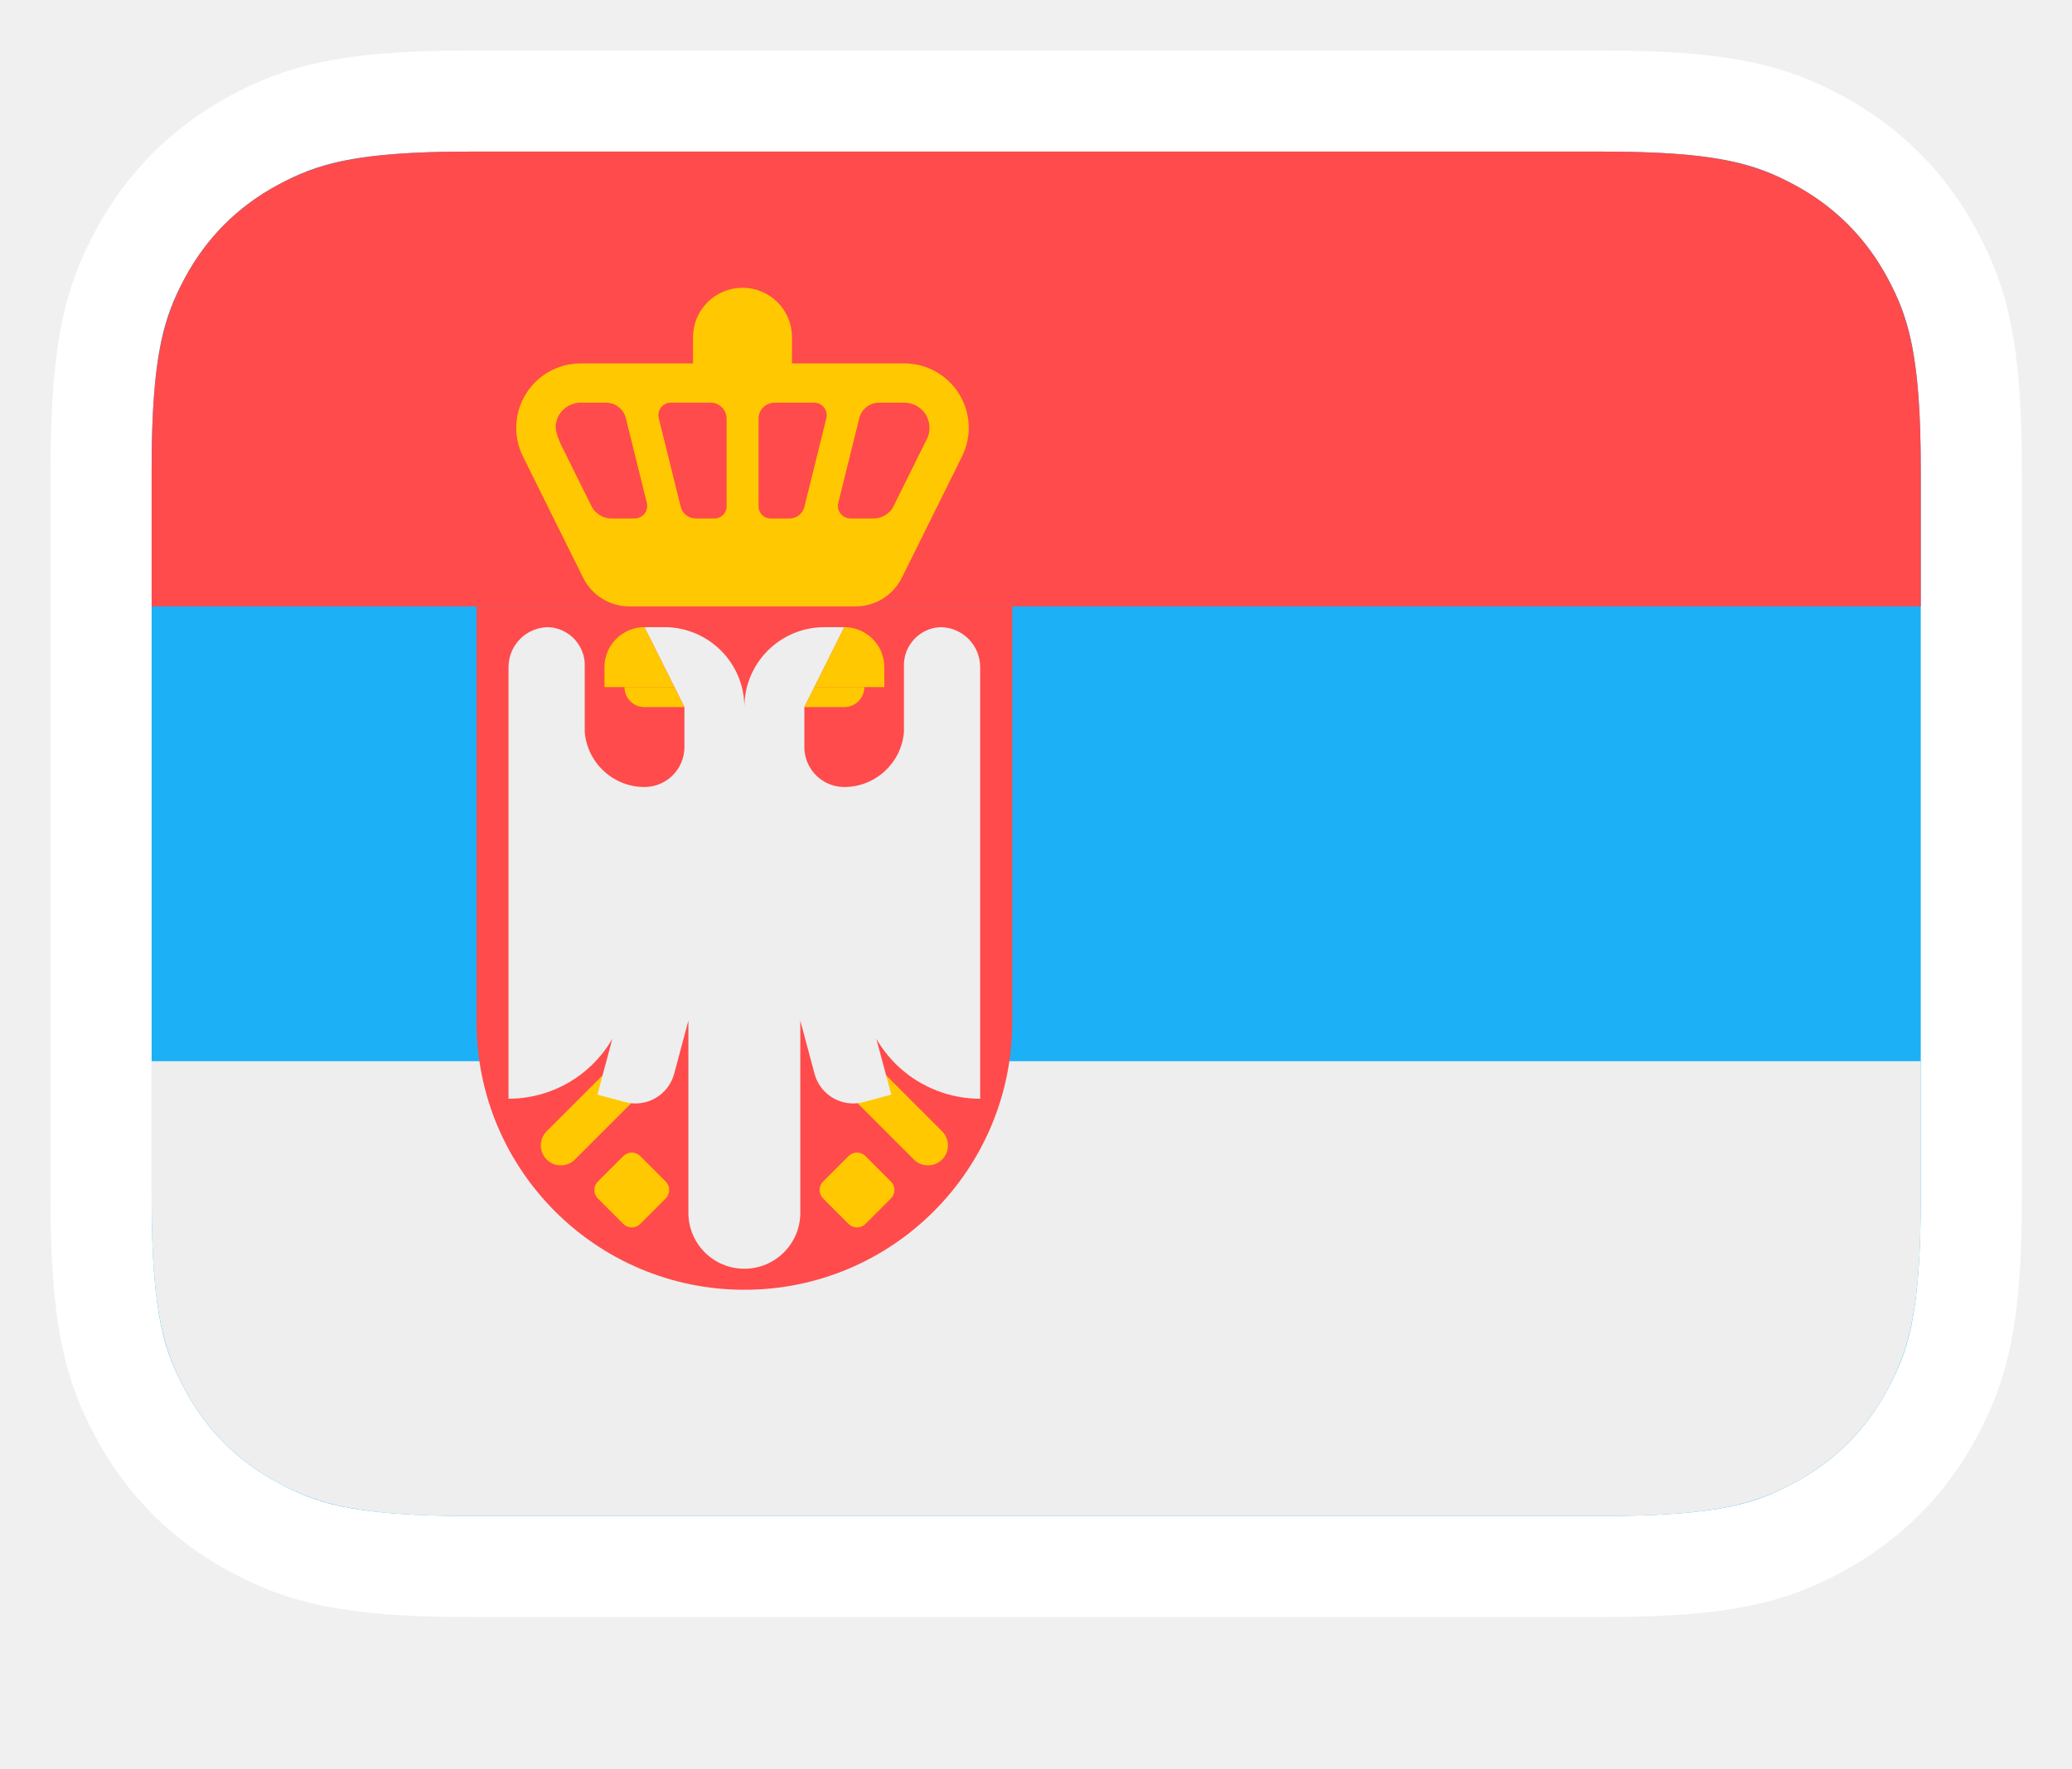
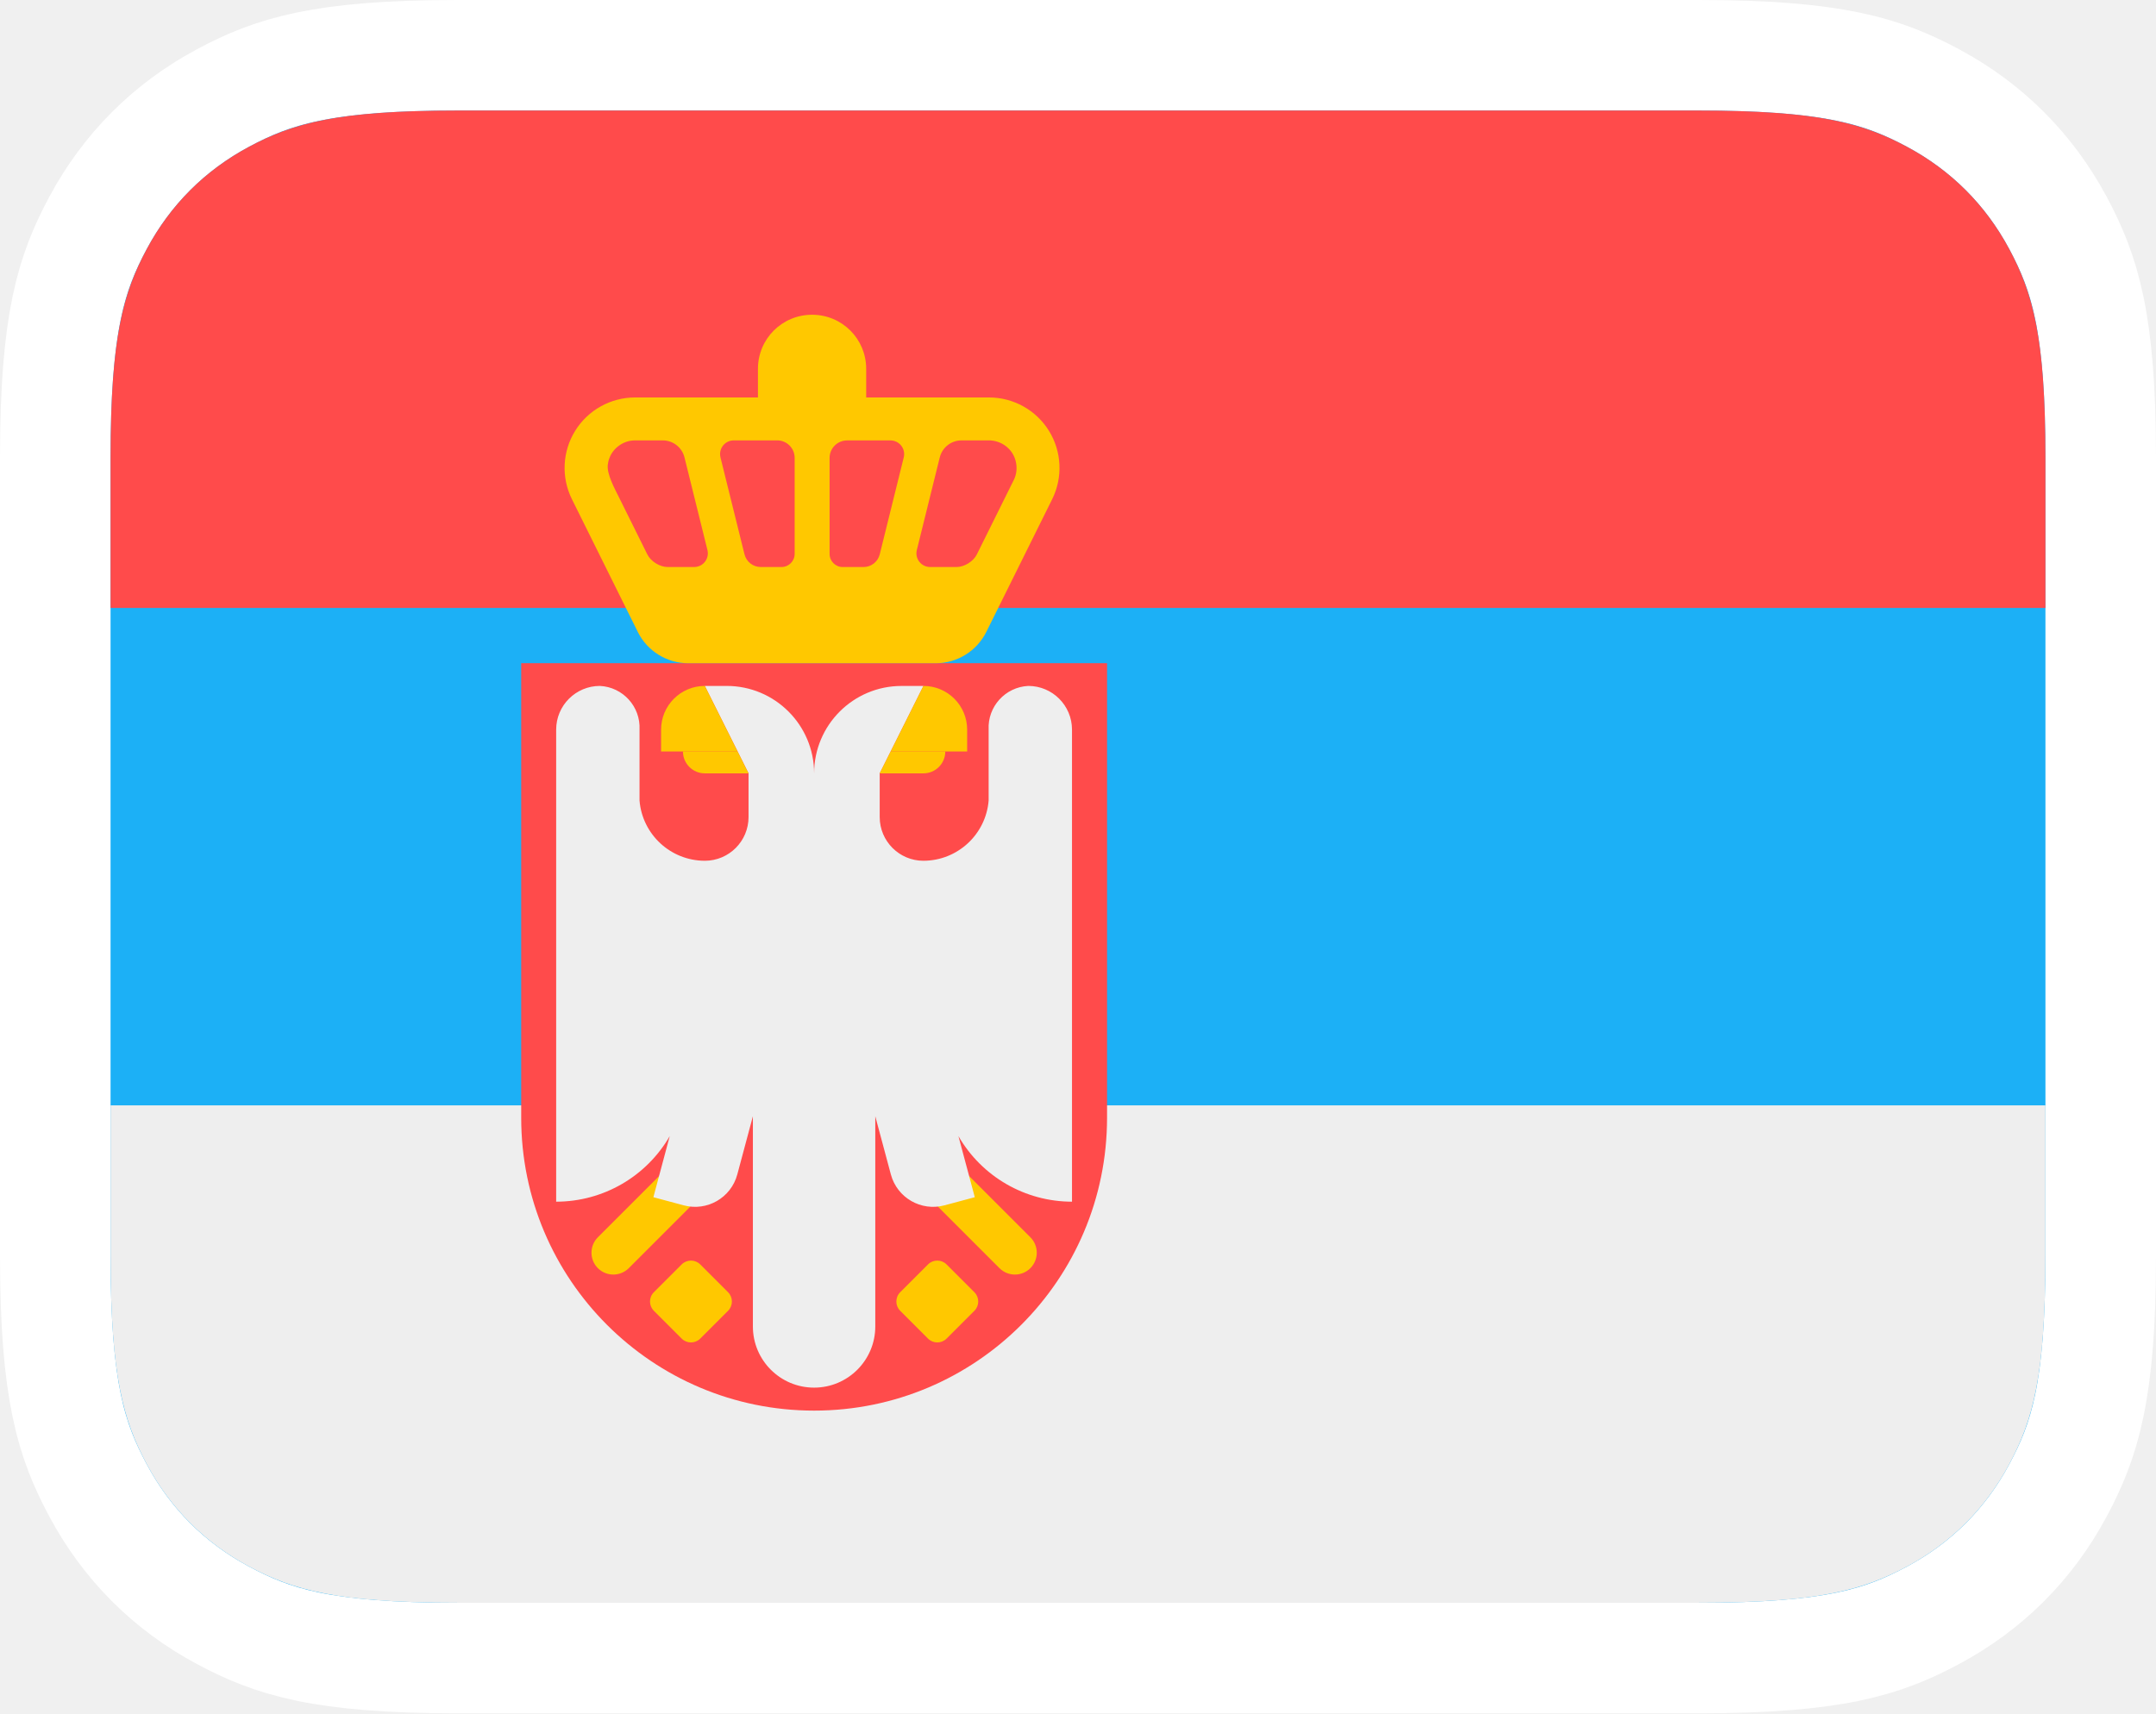
- <svg xmlns="http://www.w3.org/2000/svg" height="70" width="0.854in" version="1.1" id="svg2227">
-   <defs id="defs2231">
-     </defs>
-   <path style="display:inline;fill:#1cb0f6;fill-opacity:1;fill-rule:nonzero;stroke:#ffffff;stroke-width:4" id="path183" d="M 63.437,4 H 18.563 C 13.628,4 11.867,4.585 10.07,5.545 8.12,6.589 6.589,8.12 5.545,10.07 4.585,11.867 4,13.628 4,18.563 v 28.874 c 0,4.935 0.585,6.696 1.545,8.493 1.043,1.951 2.574,3.482 4.525,4.525 C 11.867,61.415 13.628,62 18.563,62 h 44.874 c 4.935,0 6.696,-0.585 8.493,-1.545 1.951,-1.043 3.482,-2.574 4.525,-4.525 C 77.415,54.133 78,52.372 78,47.437 V 18.563 C 78,13.628 77.415,11.867 76.455,10.07 75.411,8.12 73.88,6.589 71.93,5.545 70.133,4.585 68.372,4 63.437,4 Z" />
-   <path style="display:inline;fill:#eeeeee;fill-opacity:1;fill-rule:nonzero;stroke:none;stroke-width:1" id="path185" d="m 76,42 v 5.437 c 0,4.368 -0.455,5.953 -1.309,7.55 -0.854,1.597 -2.107,2.85 -3.705,3.705 C 69.39,59.545 67.805,60 63.437,60 H 18.563 C 14.195,60 12.61,59.545 11.013,58.691 9.416,57.837 8.163,56.584 7.309,54.987 6.455,53.39 6,51.805 6,47.437 V 42 Z" />
-   <path style="display:inline;fill:#ff4b4b;fill-rule:nonzero;stroke:none;stroke-width:1" id="path187" d="m 18.563,6 h 44.874 c 4.368,0 5.953,0.455 7.55,1.309 C 72.584,8.163 73.837,9.416 74.691,11.013 75.545,12.61 76,14.195 76,18.563 V 24 H 6 V 18.563 C 6,14.195 6.455,12.61 7.309,11.013 8.163,9.416 9.416,8.163 11.013,7.309 12.61,6.455 14.195,6 18.563,6 Z" />
-   <g transform="matrix(0.9675426,0,0,0.9293524,-39.11828,3.28056)" id="g5399" style="display:none">
-     <path style="opacity:1;fill:#ff4b4b;fill-opacity:1;fill-rule:evenodd;stroke:none;stroke-width:1px;stroke-linecap:butt;stroke-linejoin:miter;stroke-opacity:1" d="m 59.004,22.529 c 0,0 0.089,14.156 0.204,17.742 0.115,3.586 2.256,9.952 10.061,9.789 7.805,-0.164 10.473,-6.871 10.468,-9.993 -0.005,-3.121 0,-17.606 0,-17.606 z" id="path5358" />
-     <path style="fill:#ffffff;fill-opacity:1;fill-rule:evenodd;stroke:none;stroke-width:0.7;stroke-linecap:butt;stroke-linejoin:miter;stroke-miterlimit:4;stroke-dasharray:none;stroke-opacity:1" d="m 62.734,749.598 c -4.676,0.371 -2.694,13.184 -2.363,18.99 2.333,-0.789 3.27,-3.327 4.664,-5.289 l -2.645,6.154 c 2.445,-0.317 3.28,-1.123 4.471,-3.221 1.579,2.475 -0.458,5.699 -1.203,8.314 1.282,0.777 2.704,0.77 4.039,0.77 1.335,0 2.564,0.007 3.846,-0.77 -0.745,-2.616 -2.782,-5.839 -1.203,-8.314 1.19,2.097 2.026,2.904 4.471,3.221 l -2.645,-6.154 c 1.394,1.962 2.331,4.5 4.664,5.289 0.342,-5.994 2.444,-19.453 -2.836,-18.986 1.219,2.46 -0.218,4.061 -2.309,6.297 -1.521,-1.162 -2.316,-2.365 -1.537,-3.654 l 2.211,-0.77 c 1.344,-1.33 0.834,-1.28 0.529,-1.633 -4.226,-0.996 -4.672,1.527 -5.287,3.893 -0.615,-2.366 -1.063,-4.889 -5.289,-3.893 -0.28,0.473 -0.815,0.302 0.529,1.633 l 2.211,0.77 c 0.779,1.289 -0.016,2.493 -1.537,3.654 -2.091,-2.236 -3.528,-3.837 -2.309,-6.297 -0.165,-0.015 -0.322,-0.016 -0.473,-0.004 z" id="path5360" transform="translate(0,-726)" />
-     <path style="fill:#ffc800;fill-opacity:1;fill-rule:evenodd;stroke:none;stroke-width:1px;stroke-linecap:butt;stroke-linejoin:miter;stroke-opacity:1" d="M 69.404,735.24 68.01,744.433 64,739.25 l 0.136,5.166 -3.671,-3.432 3.281,7.595 h 4.111 3.195 4.317 l 3.247,-7.392 -3.858,3.621 0.323,-5.355 -3.806,5.1 z" transform="translate(0,-726)" id="path5378" />
-   </g>
-   <g id="layer1" style="opacity:1">
-     <path id="rect32714" style="fill:#ff4b4b;fill-opacity:1;stroke:none;stroke-width:14.343;stroke-linejoin:round;stroke-miterlimit:4;stroke-dasharray:none;stroke-opacity:1;stop-color:#000000" d="M 18.856,24 V 40.45 A 10.598,10.598 0 0 0 29.453,51.047 10.598,10.598 0 0 0 40.051,40.45 V 24 H 29.453 Z" />
-     <path id="rect25091" d="m 25.287,41.117 1.118,1.118 -3.657,3.657 a 0.791,0.791 0 0 1 -1.118,0 0.791,0.791 0 0 1 3e-6,-1.118 z" style="display:inline;fill:#ffc800;fill-opacity:1;stroke:none;stroke-width:1.296;stroke-linejoin:round;stroke-miterlimit:4;stroke-dasharray:none;stroke-opacity:1;stop-color:#000000" />
-     <path id="rect25091-0" d="m 33.62,41.117 -1.118,1.118 3.657,3.657 a 0.791,0.791 0 0 0 1.118,0 0.791,0.791 0 0 0 -2e-6,-1.118 z" style="display:inline;fill:#ffc800;fill-opacity:1;stroke:none;stroke-width:1.296;stroke-linejoin:round;stroke-miterlimit:4;stroke-dasharray:none;stroke-opacity:1;stop-color:#000000" />
-     <path id="rect19512" style="display:inline;fill:#eeeeee;fill-opacity:1;stroke-width:1.996;stroke-linejoin:round;stop-color:#000000" d="m 21.703,24.822 a 1.582,1.582 0 0 0 -1.582,1.582 v 12.337 4.745 a 4.745,4.745 0 0 0 4.109,-2.373 l -0.592,2.211 1.099,0.295 a 1.582,1.582 0 0 0 1.937,-1.118 l 0.564,-2.106 v 7.606 a 2.214,2.214 0 0 0 2.214,2.214 2.214,2.214 0 0 0 2.214,-2.214 v -7.606 l 0.564,2.106 a 1.582,1.582 0 0 0 1.937,1.118 l 1.099,-0.295 -0.592,-2.211 a 4.745,4.745 0 0 0 4.109,2.373 V 38.742 26.404 a 1.582,1.582 0 0 0 -1.582,-1.582 1.51,1.51 0 0 0 -1.434,1.582 v 2.567 A 2.373,2.373 0 0 1 33.408,31.149 1.582,1.582 0 0 1 31.826,29.568 V 27.986 l 1.582,-3.163 H 32.617 A 3.163,3.163 0 0 0 29.453,27.986 3.163,3.163 0 0 0 26.29,24.822 H 25.499 l 1.582,3.163 v 1.582 a 1.582,1.582 0 0 1 -1.582,1.582 2.373,2.373 0 0 1 -2.362,-2.178 v -2.567 a 1.51,1.51 0 0 0 -1.434,-1.582 z" />
-     <path style="display:inline;fill:#ffc800;fill-opacity:1;stroke:none;stroke-width:0.032px;stroke-linecap:butt;stroke-linejoin:miter;stroke-opacity:1" d="m 23.074,22.867 -2.382,-4.8 a 2.55,2.55 0 0 1 2.284,-3.684 h 12.805 a 2.55,2.55 0 0 1 2.284,3.684 l -2.382,4.8 a 2.041,2.041 0 0 1 -1.828,1.133 h -8.954 a 2.041,2.041 0 0 1 -1.828,-1.133 z" id="path5913" />
-     <path id="rect15514" style="display:inline;fill:#ffc800;stroke-width:2.003;stroke-linejoin:round;stop-color:#000000" d="m 29.379,11.39 c 1.085,0 1.958,0.873 1.958,1.958 v 3.671 c 0,1.085 -0.873,1.958 -1.958,1.958 -1.085,0 -1.958,-0.873 -1.958,-1.958 v -3.671 c 0,-1.085 0.873,-1.958 1.958,-1.958 z" />
-     <path id="rect25297" d="m 25.333,45.756 1.007,1.007 a 0.475,0.475 0 0 1 0,0.671 l -1.007,1.007 a 0.475,0.475 0 0 1 -0.671,0 l -1.007,-1.007 a 0.475,0.475 0 0 1 0,-0.671 l 1.007,-1.007 a 0.475,0.475 0 0 1 0.671,0 z" style="display:inline;fill:#ffc800;fill-opacity:1;stroke:none;stroke-width:1.293;stroke-linejoin:round;stroke-miterlimit:4;stroke-dasharray:none;stroke-opacity:1;stop-color:#000000" />
-     <path id="path9173" style="display:inline;fill:#ff4b4b;fill-opacity:1;stroke:none;stroke-width:0;stroke-linecap:butt;stroke-linejoin:miter;stroke-miterlimit:4;stroke-dasharray:none;stroke-opacity:1" d="m 22.977,15.937 c -0.399,-0.004 -0.785,0.257 -0.926,0.631 -0.033,0.082 -0.053,0.167 -0.063,0.254 -0.036,0.342 0.251,0.864 0.407,1.177 0.342,0.689 0.684,1.378 1.026,2.067 0.124,0.25 0.452,0.453 0.731,0.453 h 0.961 a 0.495,0.495 0 0 0 0.481,-0.614 l -0.831,-3.354 a 0.809,0.809 0 0 0 -0.785,-0.614 z m 3.088,0.614 0.869,3.507 a 0.606,0.606 0 0 0 0.589,0.461 h 0.751 a 0.475,0.475 0 0 0 0.475,-0.475 v -3.475 a 0.633,0.633 0 0 0 -0.633,-0.633 h -1.569 a 0.495,0.495 0 0 0 -0.481,0.614 z m 3.948,0.019 v 3.475 a 0.475,0.475 0 0 0 0.475,0.475 h 0.751 a 0.606,0.606 0 0 0 0.589,-0.461 l 0.868,-3.507 a 0.495,0.495 0 0 0 -0.481,-0.614 h -1.569 a 0.633,0.633 0 0 0 -0.633,0.633 z m 3.986,-0.019 -0.83,3.354 a 0.495,0.495 0 0 0 0.481,0.614 h 0.958 c 0.28,0 0.607,-0.203 0.731,-0.453 0.45,-0.906 0.9,-1.813 1.349,-2.719 0.169,-0.36 0.093,-0.818 -0.186,-1.102 -0.199,-0.21 -0.49,-0.322 -0.778,-0.308 h -0.939 a 0.808,0.808 0 0 0 -0.785,0.614 z" />
-     <path id="rect17558" style="display:inline;fill:#ffc800;stroke-width:0.7;stroke-linejoin:round;stop-color:#000000" d="m 25.499,24.822 1.186,2.373 h -2.768 v -0.791 a 1.582,1.582 0 0 1 1.582,-1.582 z" />
-     <path id="rect17750" style="display:inline;fill:#ffc800;stroke-width:0.495;stroke-linejoin:round;stop-color:#000000" d="m 24.708,27.195 h 1.977 l 0.395,0.791 H 25.499 a 0.791,0.791 0 0 1 -0.791,-0.791 z" />
-     <path id="rect25297-8" d="m 33.574,45.756 -1.007,1.007 a 0.475,0.475 0 0 0 0,0.671 l 1.007,1.007 a 0.475,0.475 0 0 0 0.671,0 l 1.007,-1.007 a 0.475,0.475 0 0 0 0,-0.671 l -1.007,-1.007 a 0.475,0.475 0 0 0 -0.671,0 z" style="display:inline;fill:#ffc800;fill-opacity:1;stroke:none;stroke-width:1.293;stroke-linejoin:round;stroke-miterlimit:4;stroke-dasharray:none;stroke-opacity:1;stop-color:#000000" />
-     <path id="rect17558-5" style="display:inline;fill:#ffc800;stroke-width:0.7;stroke-linejoin:round;stop-color:#000000" d="m 33.408,24.822 -1.186,2.373 h 2.768 v -0.791 a 1.582,1.582 0 0 0 -1.582,-1.582 z" />
-     <path id="rect17750-1" style="display:inline;fill:#ffc800;stroke-width:0.495;stroke-linejoin:round;stop-color:#000000" d="M 34.199,27.195 H 32.221 L 31.826,27.986 h 1.582 a 0.791,0.791 0 0 0 0.791,-0.791 z" />
+ <svg xmlns="http://www.w3.org/2000/svg" height="62" width="78" version="1.1" id="svg2227">
+   <defs id="defs26" />
+   <g id="sr">
+     <path style="display:inline;fill:#1cb0f6;fill-opacity:1;fill-rule:nonzero;stroke:#ffffff;stroke-width:4" id="path183" d="M 61.437,2 H 16.563 C 11.628,2 9.867,2.585 8.07,3.545 6.12,4.589 4.589,6.12 3.545,8.07 2.585,9.867 2,11.628 2,16.563 v 28.874 c 0,4.935 0.585,6.696 1.545,8.493 1.043,1.951 2.574,3.482 4.525,4.525 C 9.867,59.415 11.628,60 16.563,60 h 44.874 c 4.935,0 6.696,-0.585 8.493,-1.545 1.951,-1.043 3.482,-2.574 4.525,-4.525 C 75.415,52.133 76,50.372 76,45.437 V 16.563 C 76,11.628 75.415,9.867 74.455,8.07 73.411,6.12 71.88,4.589 69.93,3.545 68.133,2.585 66.372,2 61.437,2 Z" />
+     <path style="display:inline;fill:#eeeeee;fill-opacity:1;fill-rule:nonzero;stroke:none;stroke-width:1" id="path185" d="m 74,40 v 5.437 c 0,4.368 -0.455,5.953 -1.309,7.55 -0.854,1.597 -2.107,2.85 -3.705,3.705 C 67.39,57.545 65.805,58 61.437,58 H 16.563 C 12.195,58 10.61,57.545 9.013,56.691 7.416,55.837 6.163,54.584 5.309,52.987 4.455,51.39 4,49.805 4,45.437 V 40 Z" />
+     <path style="display:inline;fill:#ff4b4b;fill-rule:nonzero;stroke:none;stroke-width:1" id="path187" d="m 16.563,4 h 44.874 c 4.368,0 5.953,0.455 7.55,1.309 C 70.584,6.163 71.837,7.416 72.691,9.013 73.545,10.61 74,12.195 74,16.563 V 22 H 4 V 16.563 C 4,12.195 4.455,10.61 5.309,9.013 6.163,7.416 7.416,6.163 9.013,5.309 10.61,4.455 12.195,4 16.563,4 Z" />
+     <g id="shield" style="opacity:1">
+       <path id="rect32714" style="fill:#ff4b4b;fill-opacity:1;stroke:none;stroke-width:14.343;stroke-linejoin:round;stroke-miterlimit:4;stroke-dasharray:none;stroke-opacity:1;stop-color:#000000" d="M 18.856,24 V 40.45 A 10.598,10.598 0 0 0 29.453,51.047 10.598,10.598 0 0 0 40.051,40.45 V 24 H 29.453 Z" />
+       <path id="rect25091" d="m 25.287,41.117 1.118,1.118 -3.657,3.657 a 0.791,0.791 0 0 1 -1.118,0 0.791,0.791 0 0 1 3e-6,-1.118 z" style="display:inline;fill:#ffc800;fill-opacity:1;stroke:none;stroke-width:1.296;stroke-linejoin:round;stroke-miterlimit:4;stroke-dasharray:none;stroke-opacity:1;stop-color:#000000" />
+       <path id="rect25091-0" d="m 33.62,41.117 -1.118,1.118 3.657,3.657 a 0.791,0.791 0 0 0 1.118,0 0.791,0.791 0 0 0 -2e-6,-1.118 z" style="display:inline;fill:#ffc800;fill-opacity:1;stroke:none;stroke-width:1.296;stroke-linejoin:round;stroke-miterlimit:4;stroke-dasharray:none;stroke-opacity:1;stop-color:#000000" />
+       <path id="rect19512" style="display:inline;fill:#eeeeee;fill-opacity:1;stroke-width:1.996;stroke-linejoin:round;stop-color:#000000" d="m 21.703,24.822 a 1.582,1.582 0 0 0 -1.582,1.582 v 12.337 4.745 a 4.745,4.745 0 0 0 4.109,-2.373 l -0.592,2.211 1.099,0.295 a 1.582,1.582 0 0 0 1.937,-1.118 l 0.564,-2.106 v 7.606 a 2.214,2.214 0 0 0 2.214,2.214 2.214,2.214 0 0 0 2.214,-2.214 v -7.606 l 0.564,2.106 a 1.582,1.582 0 0 0 1.937,1.118 l 1.099,-0.295 -0.592,-2.211 a 4.745,4.745 0 0 0 4.109,2.373 V 38.742 26.404 a 1.582,1.582 0 0 0 -1.582,-1.582 1.51,1.51 0 0 0 -1.434,1.582 v 2.567 A 2.373,2.373 0 0 1 33.408,31.149 1.582,1.582 0 0 1 31.826,29.568 V 27.986 l 1.582,-3.163 H 32.617 A 3.163,3.163 0 0 0 29.453,27.986 3.163,3.163 0 0 0 26.29,24.822 H 25.499 l 1.582,3.163 v 1.582 a 1.582,1.582 0 0 1 -1.582,1.582 2.373,2.373 0 0 1 -2.362,-2.178 v -2.567 a 1.51,1.51 0 0 0 -1.434,-1.582 z" />
+       <path style="display:inline;fill:#ffc800;fill-opacity:1;stroke:none;stroke-width:0.032px;stroke-linecap:butt;stroke-linejoin:miter;stroke-opacity:1" d="m 23.074,22.867 -2.382,-4.8 a 2.55,2.55 0 0 1 2.284,-3.684 h 12.805 a 2.55,2.55 0 0 1 2.284,3.684 l -2.382,4.8 a 2.041,2.041 0 0 1 -1.828,1.133 h -8.954 a 2.041,2.041 0 0 1 -1.828,-1.133 z" id="path5913" />
+       <path id="rect15514" style="display:inline;fill:#ffc800;stroke-width:2.003;stroke-linejoin:round;stop-color:#000000" d="m 29.379,11.39 c 1.085,0 1.958,0.873 1.958,1.958 v 3.671 c 0,1.085 -0.873,1.958 -1.958,1.958 -1.085,0 -1.958,-0.873 -1.958,-1.958 v -3.671 c 0,-1.085 0.873,-1.958 1.958,-1.958 z" />
+       <path id="rect25297" d="m 25.333,45.756 1.007,1.007 a 0.475,0.475 0 0 1 0,0.671 l -1.007,1.007 a 0.475,0.475 0 0 1 -0.671,0 l -1.007,-1.007 a 0.475,0.475 0 0 1 0,-0.671 l 1.007,-1.007 a 0.475,0.475 0 0 1 0.671,0 z" style="display:inline;fill:#ffc800;fill-opacity:1;stroke:none;stroke-width:1.293;stroke-linejoin:round;stroke-miterlimit:4;stroke-dasharray:none;stroke-opacity:1;stop-color:#000000" />
+       <path id="path9173" style="display:inline;fill:#ff4b4b;fill-opacity:1;stroke:none;stroke-width:0;stroke-linecap:butt;stroke-linejoin:miter;stroke-miterlimit:4;stroke-dasharray:none;stroke-opacity:1" d="m 22.977,15.937 c -0.399,-0.004 -0.785,0.257 -0.926,0.631 -0.033,0.082 -0.053,0.167 -0.063,0.254 -0.036,0.342 0.251,0.864 0.407,1.177 0.342,0.689 0.684,1.378 1.026,2.067 0.124,0.25 0.452,0.453 0.731,0.453 h 0.961 a 0.495,0.495 0 0 0 0.481,-0.614 l -0.831,-3.354 a 0.809,0.809 0 0 0 -0.785,-0.614 z m 3.088,0.614 0.869,3.507 a 0.606,0.606 0 0 0 0.589,0.461 h 0.751 a 0.475,0.475 0 0 0 0.475,-0.475 v -3.475 a 0.633,0.633 0 0 0 -0.633,-0.633 h -1.569 a 0.495,0.495 0 0 0 -0.481,0.614 z m 3.948,0.019 v 3.475 a 0.475,0.475 0 0 0 0.475,0.475 h 0.751 a 0.606,0.606 0 0 0 0.589,-0.461 l 0.868,-3.507 a 0.495,0.495 0 0 0 -0.481,-0.614 h -1.569 a 0.633,0.633 0 0 0 -0.633,0.633 z m 3.986,-0.019 -0.83,3.354 a 0.495,0.495 0 0 0 0.481,0.614 h 0.958 c 0.28,0 0.607,-0.203 0.731,-0.453 0.45,-0.906 0.9,-1.813 1.349,-2.719 0.169,-0.36 0.093,-0.818 -0.186,-1.102 -0.199,-0.21 -0.49,-0.322 -0.778,-0.308 h -0.939 a 0.808,0.808 0 0 0 -0.785,0.614 z" />
+       <path id="rect17558" style="display:inline;fill:#ffc800;stroke-width:0.7;stroke-linejoin:round;stop-color:#000000" d="m 25.499,24.822 1.186,2.373 h -2.768 v -0.791 a 1.582,1.582 0 0 1 1.582,-1.582 z" />
+       <path id="rect17750" style="display:inline;fill:#ffc800;stroke-width:0.495;stroke-linejoin:round;stop-color:#000000" d="m 24.708,27.195 h 1.977 l 0.395,0.791 H 25.499 a 0.791,0.791 0 0 1 -0.791,-0.791 z" />
+       <path id="rect25297-8" d="m 33.574,45.756 -1.007,1.007 a 0.475,0.475 0 0 0 0,0.671 l 1.007,1.007 a 0.475,0.475 0 0 0 0.671,0 l 1.007,-1.007 a 0.475,0.475 0 0 0 0,-0.671 l -1.007,-1.007 a 0.475,0.475 0 0 0 -0.671,0 z" style="display:inline;fill:#ffc800;fill-opacity:1;stroke:none;stroke-width:1.293;stroke-linejoin:round;stroke-miterlimit:4;stroke-dasharray:none;stroke-opacity:1;stop-color:#000000" />
+       <path id="rect17558-5" style="display:inline;fill:#ffc800;stroke-width:0.7;stroke-linejoin:round;stop-color:#000000" d="m 33.408,24.822 -1.186,2.373 h 2.768 v -0.791 a 1.582,1.582 0 0 0 -1.582,-1.582 z" />
+       <path id="rect17750-1" style="display:inline;fill:#ffc800;stroke-width:0.495;stroke-linejoin:round;stop-color:#000000" d="M 34.199,27.195 H 32.221 L 31.826,27.986 h 1.582 a 0.791,0.791 0 0 0 0.791,-0.791 z" />
+     </g>
  </g>
</svg>
